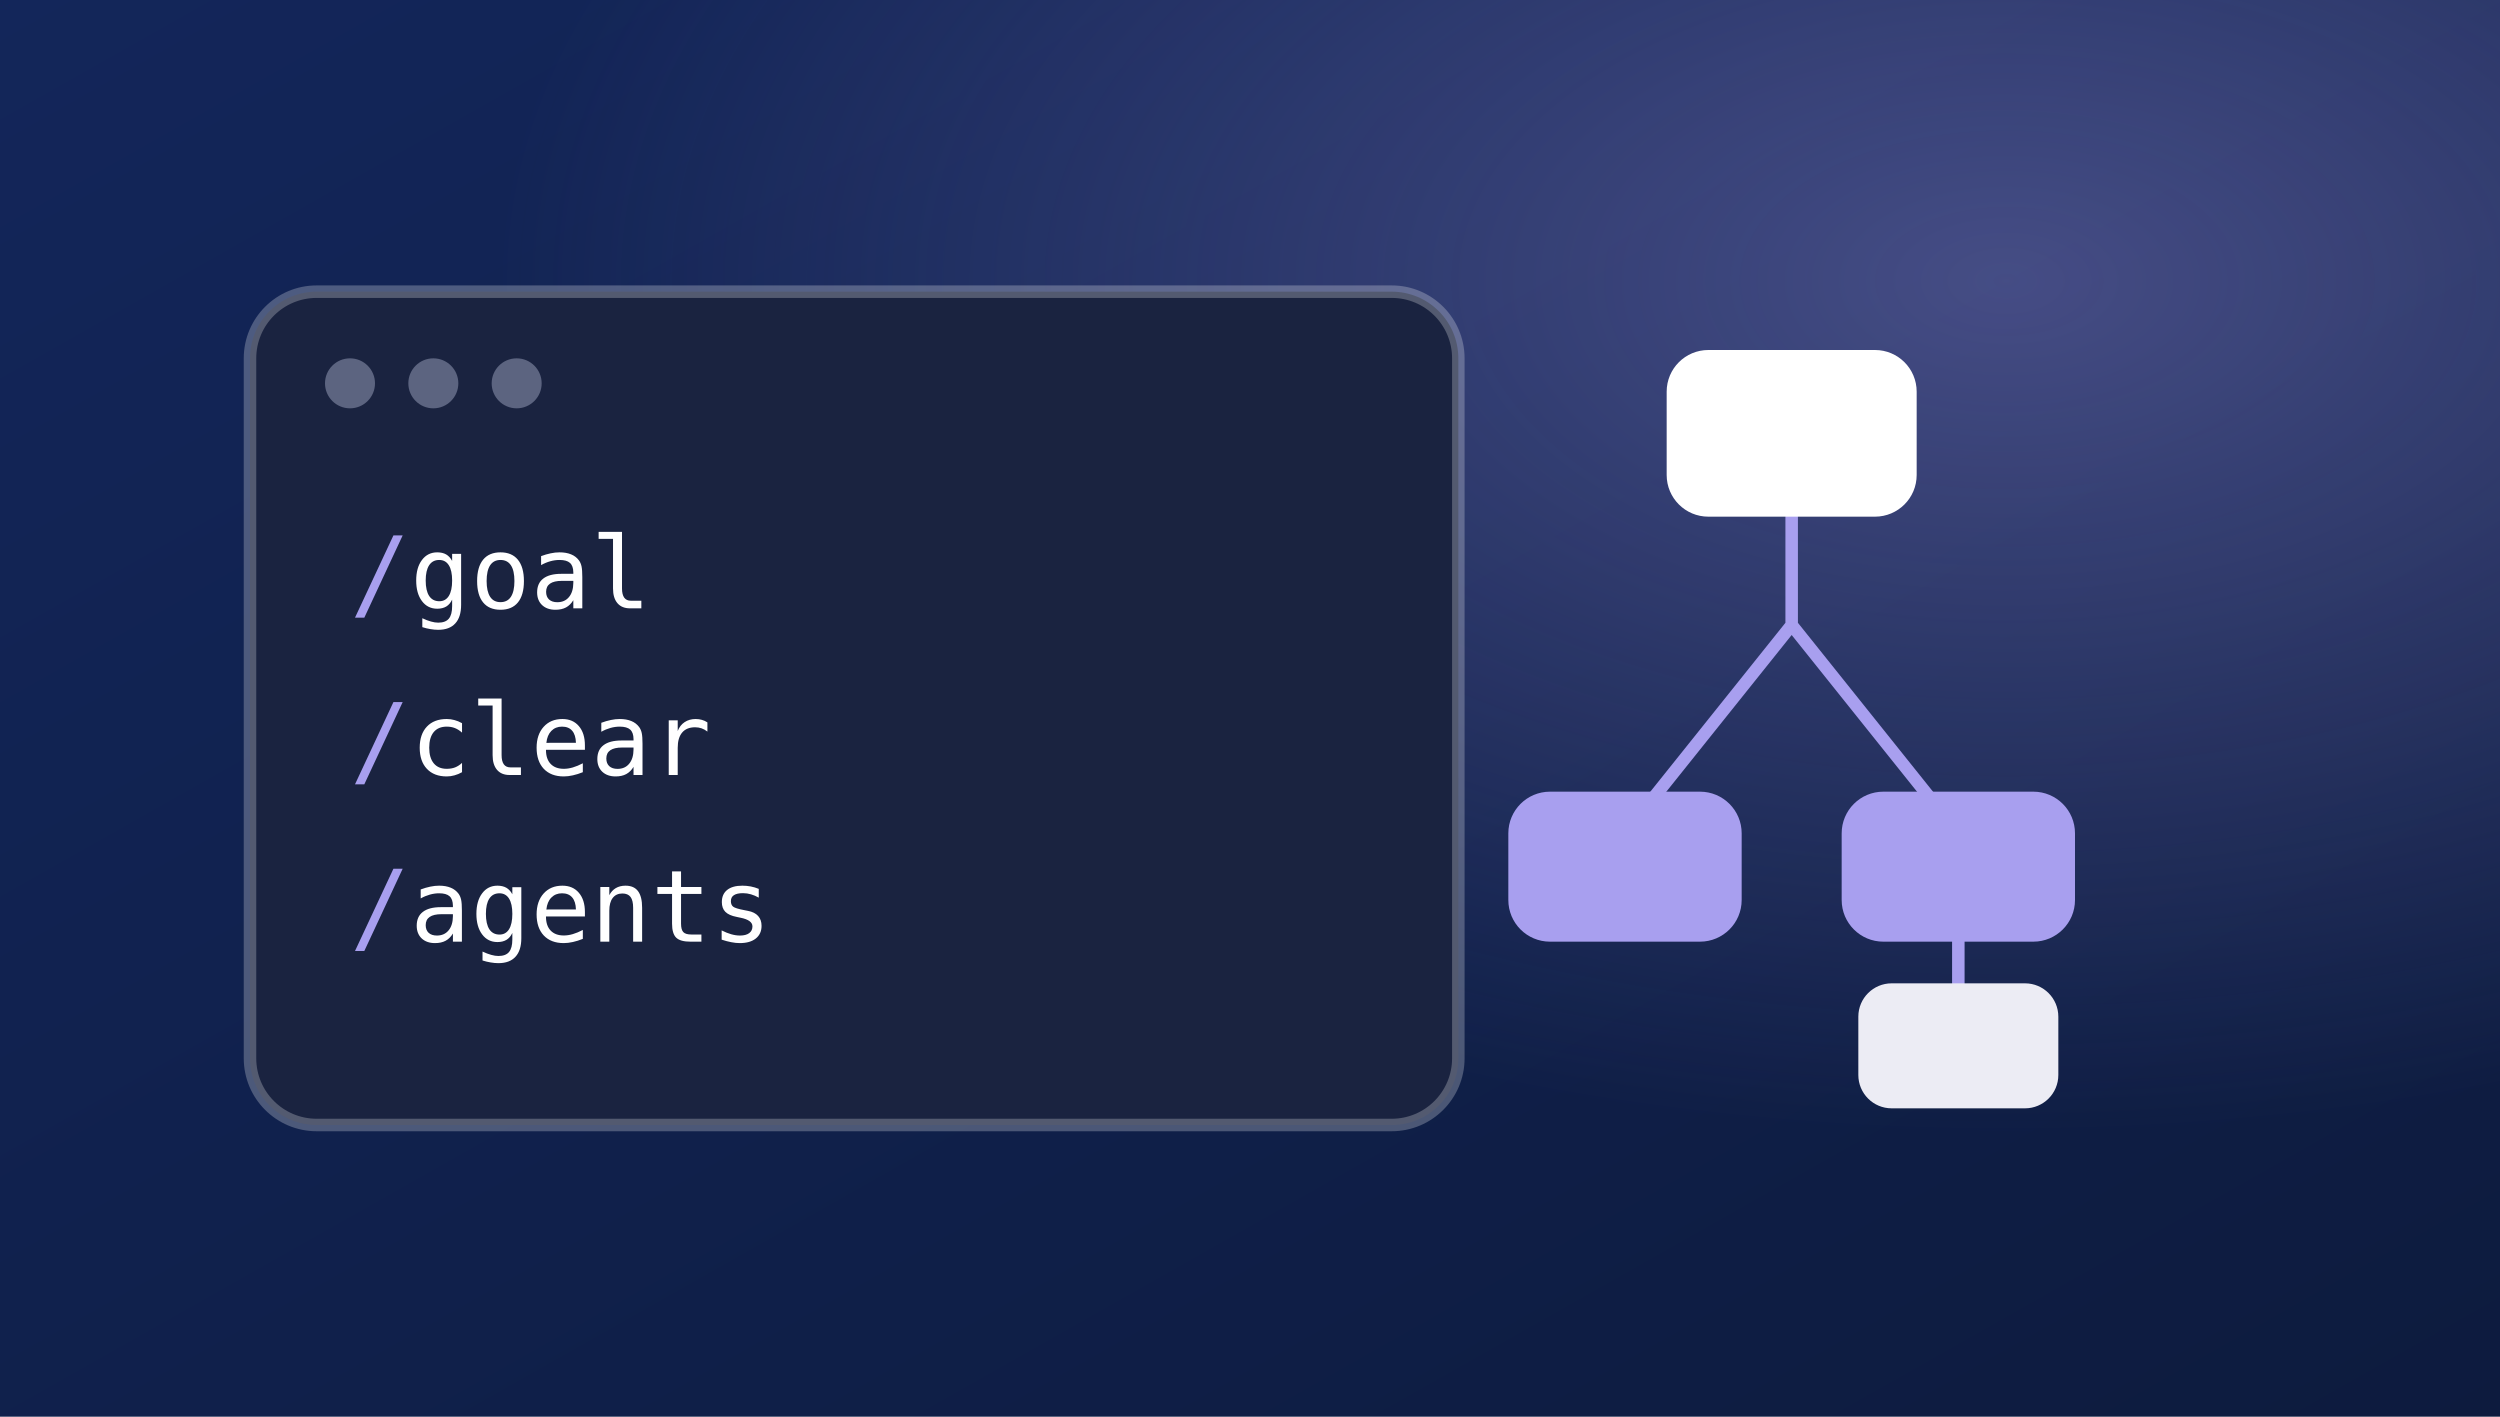
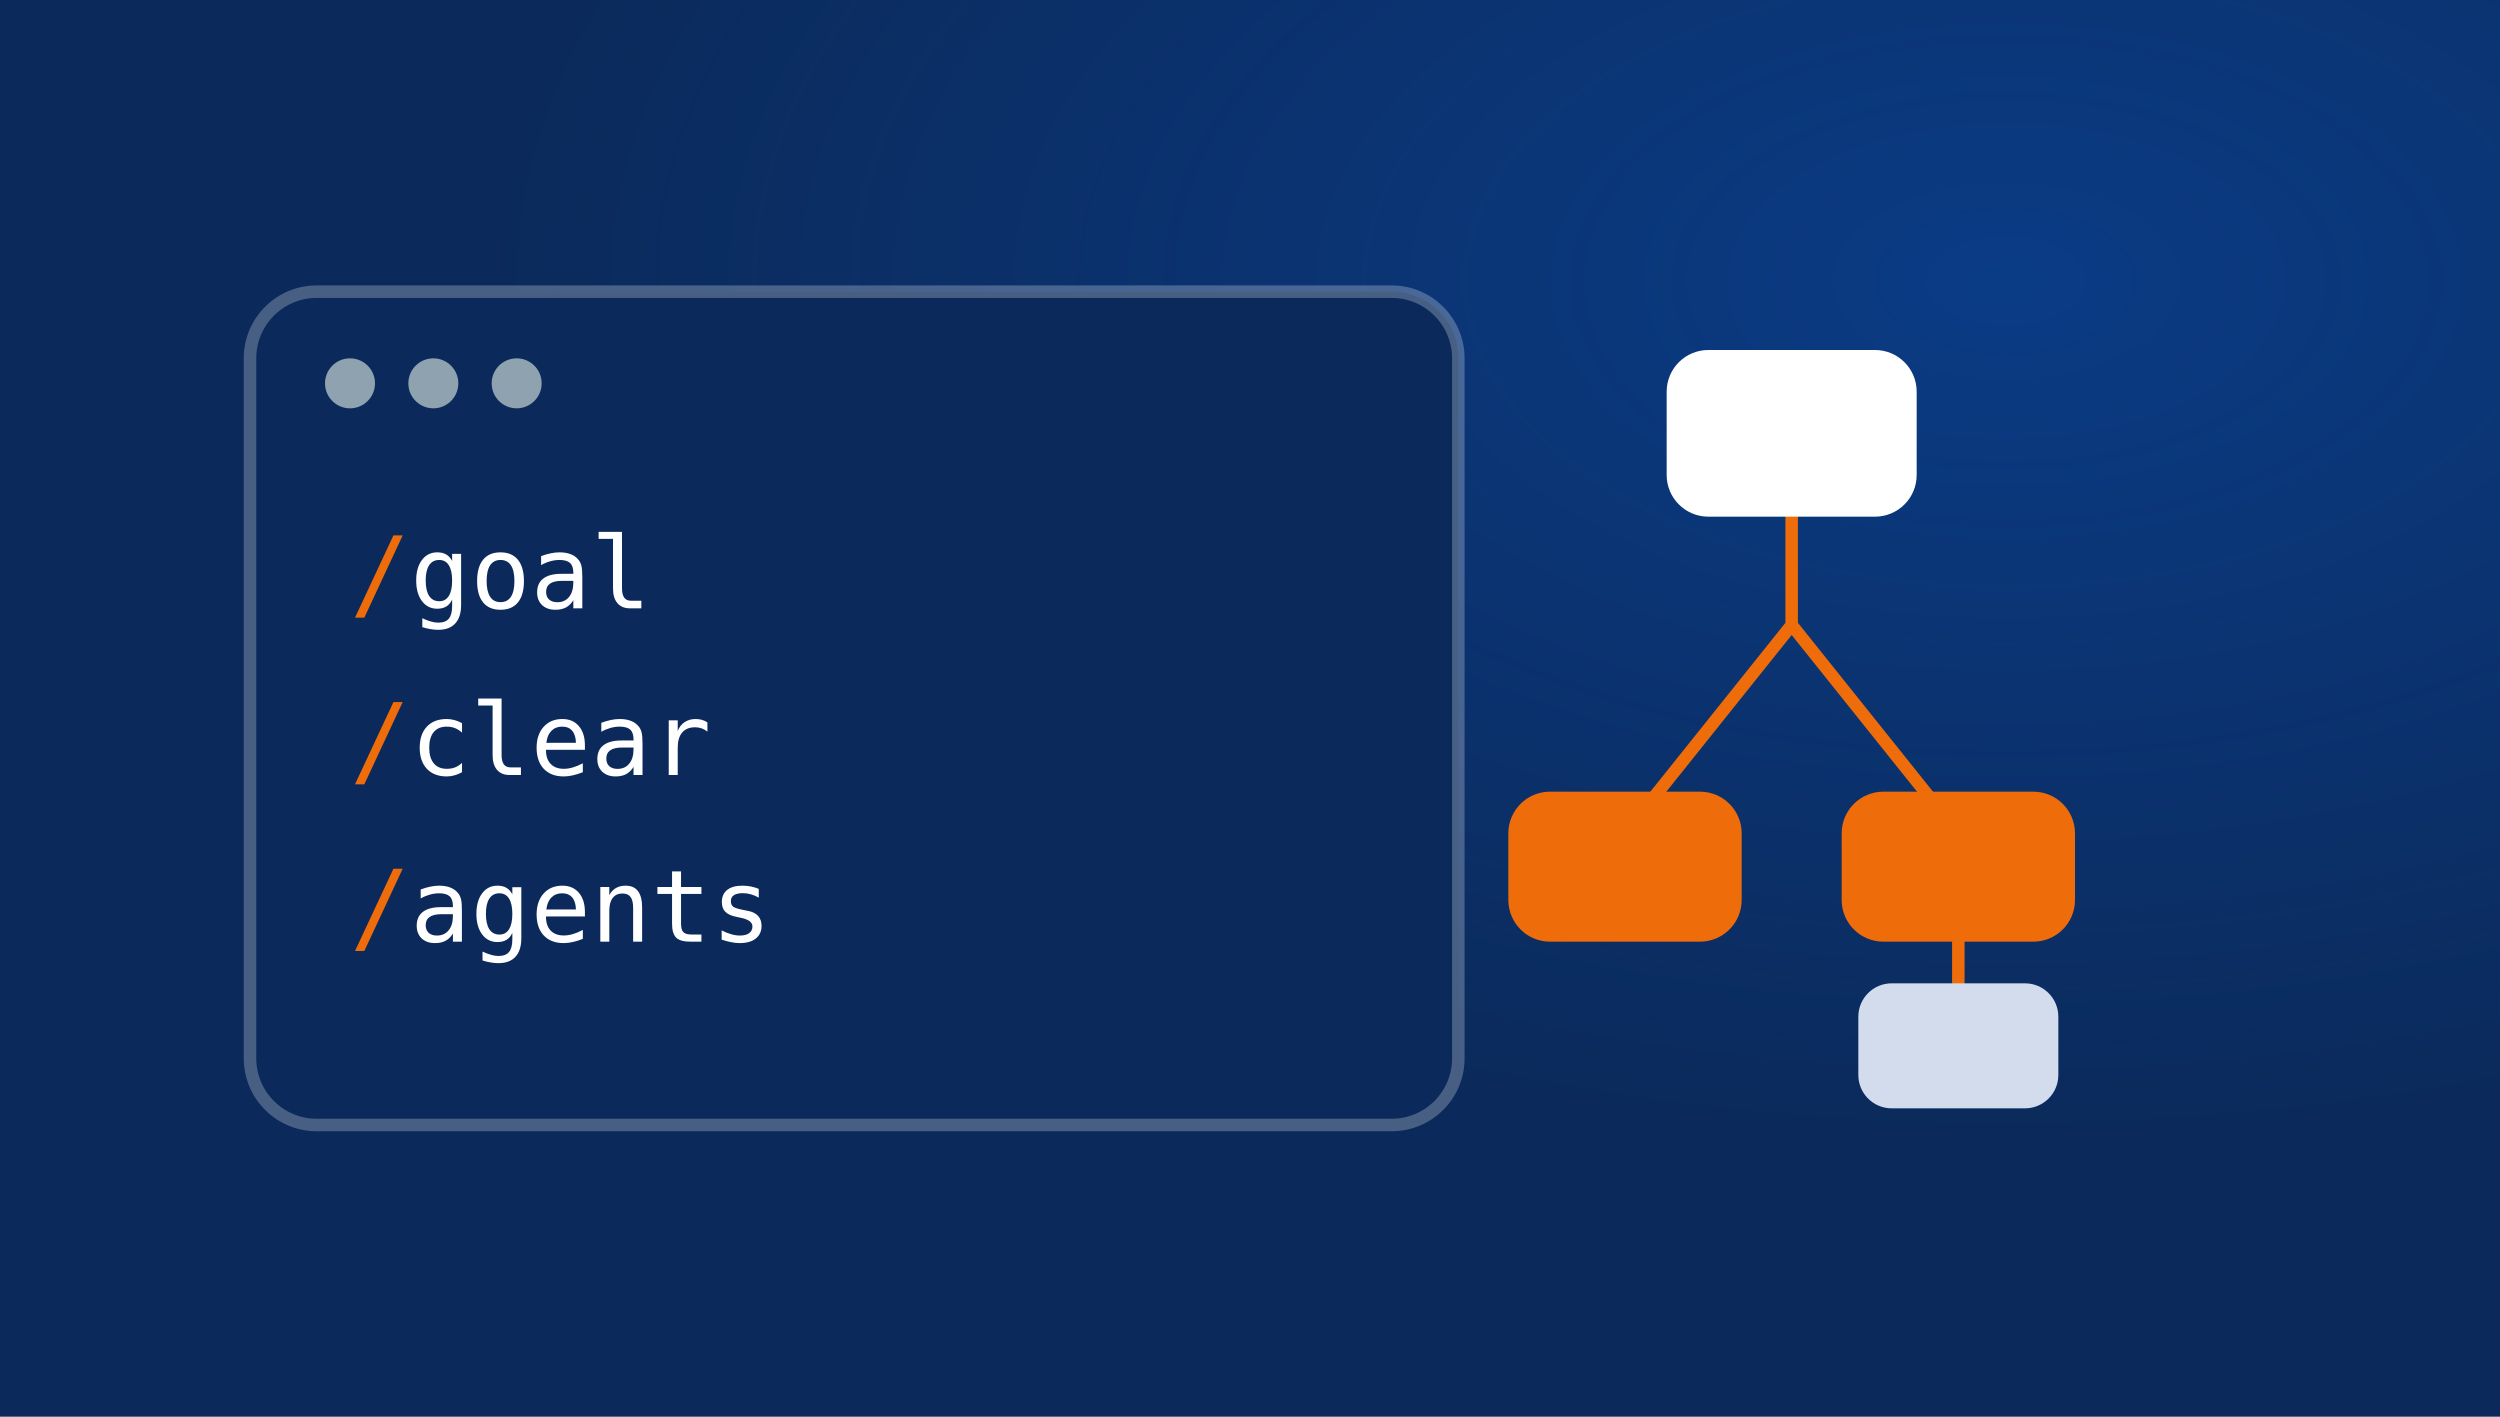
<svg xmlns="http://www.w3.org/2000/svg" viewBox="0 0 600 340">
  <defs>
    <linearGradient id="g" x1="0" y1="0" x2="1" y2="1">
-       <stop offset="0" stop-color="#13265A" />
-       <stop offset="1" stop-color="#0D1B3E" />
+       <stop offset="0" stop-color="#0B2A5B" />
+       <stop offset="1" stop-color="#0B2A5B" />
    </linearGradient>
    <radialGradient id="r" cx=".8" cy=".2" r=".6">
-       <stop offset="0" stop-color="#A89FEF" stop-opacity=".35" />
-       <stop offset="1" stop-color="#A89FEF" stop-opacity="0" />
+       <stop offset="0" stop-color="#095CD4" stop-opacity=".35" />
+       <stop offset="1" stop-color="#095CD4" stop-opacity="0" />
    </radialGradient>
  </defs>
  <rect width="600" height="340" fill="url(#g)" />
  <rect width="600" height="340" fill="url(#r)" />
-   <rect x="60" y="70" width="290" height="200" rx="16" fill="#1A2340" stroke="#fff" stroke-opacity=".25" stroke-width="3" />
-   <g fill="#5C6480">
+   <rect x="60" y="70" width="290" height="200" rx="16" fill="#0B2A5B" stroke="#fff" stroke-opacity=".25" stroke-width="3" />
+   <g fill="#8EA2AF">
    <circle cx="84" cy="92" r="6" />
    <circle cx="104" cy="92" r="6" />
    <circle cx="124" cy="92" r="6" />
  </g>
  <g font-family="JetBrains Mono,monospace" font-size="24" fill="#fff">
    <text x="84" y="146">
-       <tspan fill="#A89FEF">/</tspan>goal</text>
+       <tspan fill="#EE6C0A">/</tspan>goal</text>
    <text x="84" y="186">
-       <tspan fill="#A89FEF">/</tspan>clear</text>
+       <tspan fill="#EE6C0A">/</tspan>clear</text>
    <text x="84" y="226">
-       <tspan fill="#A89FEF">/</tspan>agents</text>
+       <tspan fill="#EE6C0A">/</tspan>agents</text>
  </g>
-   <g stroke="#A89FEF" stroke-width="3" fill="none">
+   <g stroke="#EE6C0A" stroke-width="3" fill="none">
    <path d="M430 110 L430 150 M430 150 L390 200 M430 150 L470 200 M470 200 L470 240" />
  </g>
  <g fill="#fff">
    <rect x="400" y="84" width="60" height="40" rx="10" />
  </g>
-   <g fill="#A89FEF">
+   <g fill="#EE6C0A">
    <rect x="362" y="190" width="56" height="36" rx="10" />
    <rect x="442" y="190" width="56" height="36" rx="10" />
  </g>
-   <rect x="446" y="236" width="48" height="30" rx="8" fill="#ECECF4" />
+   <rect x="446" y="236" width="48" height="30" rx="8" fill="#D2DCEC" />
</svg>
